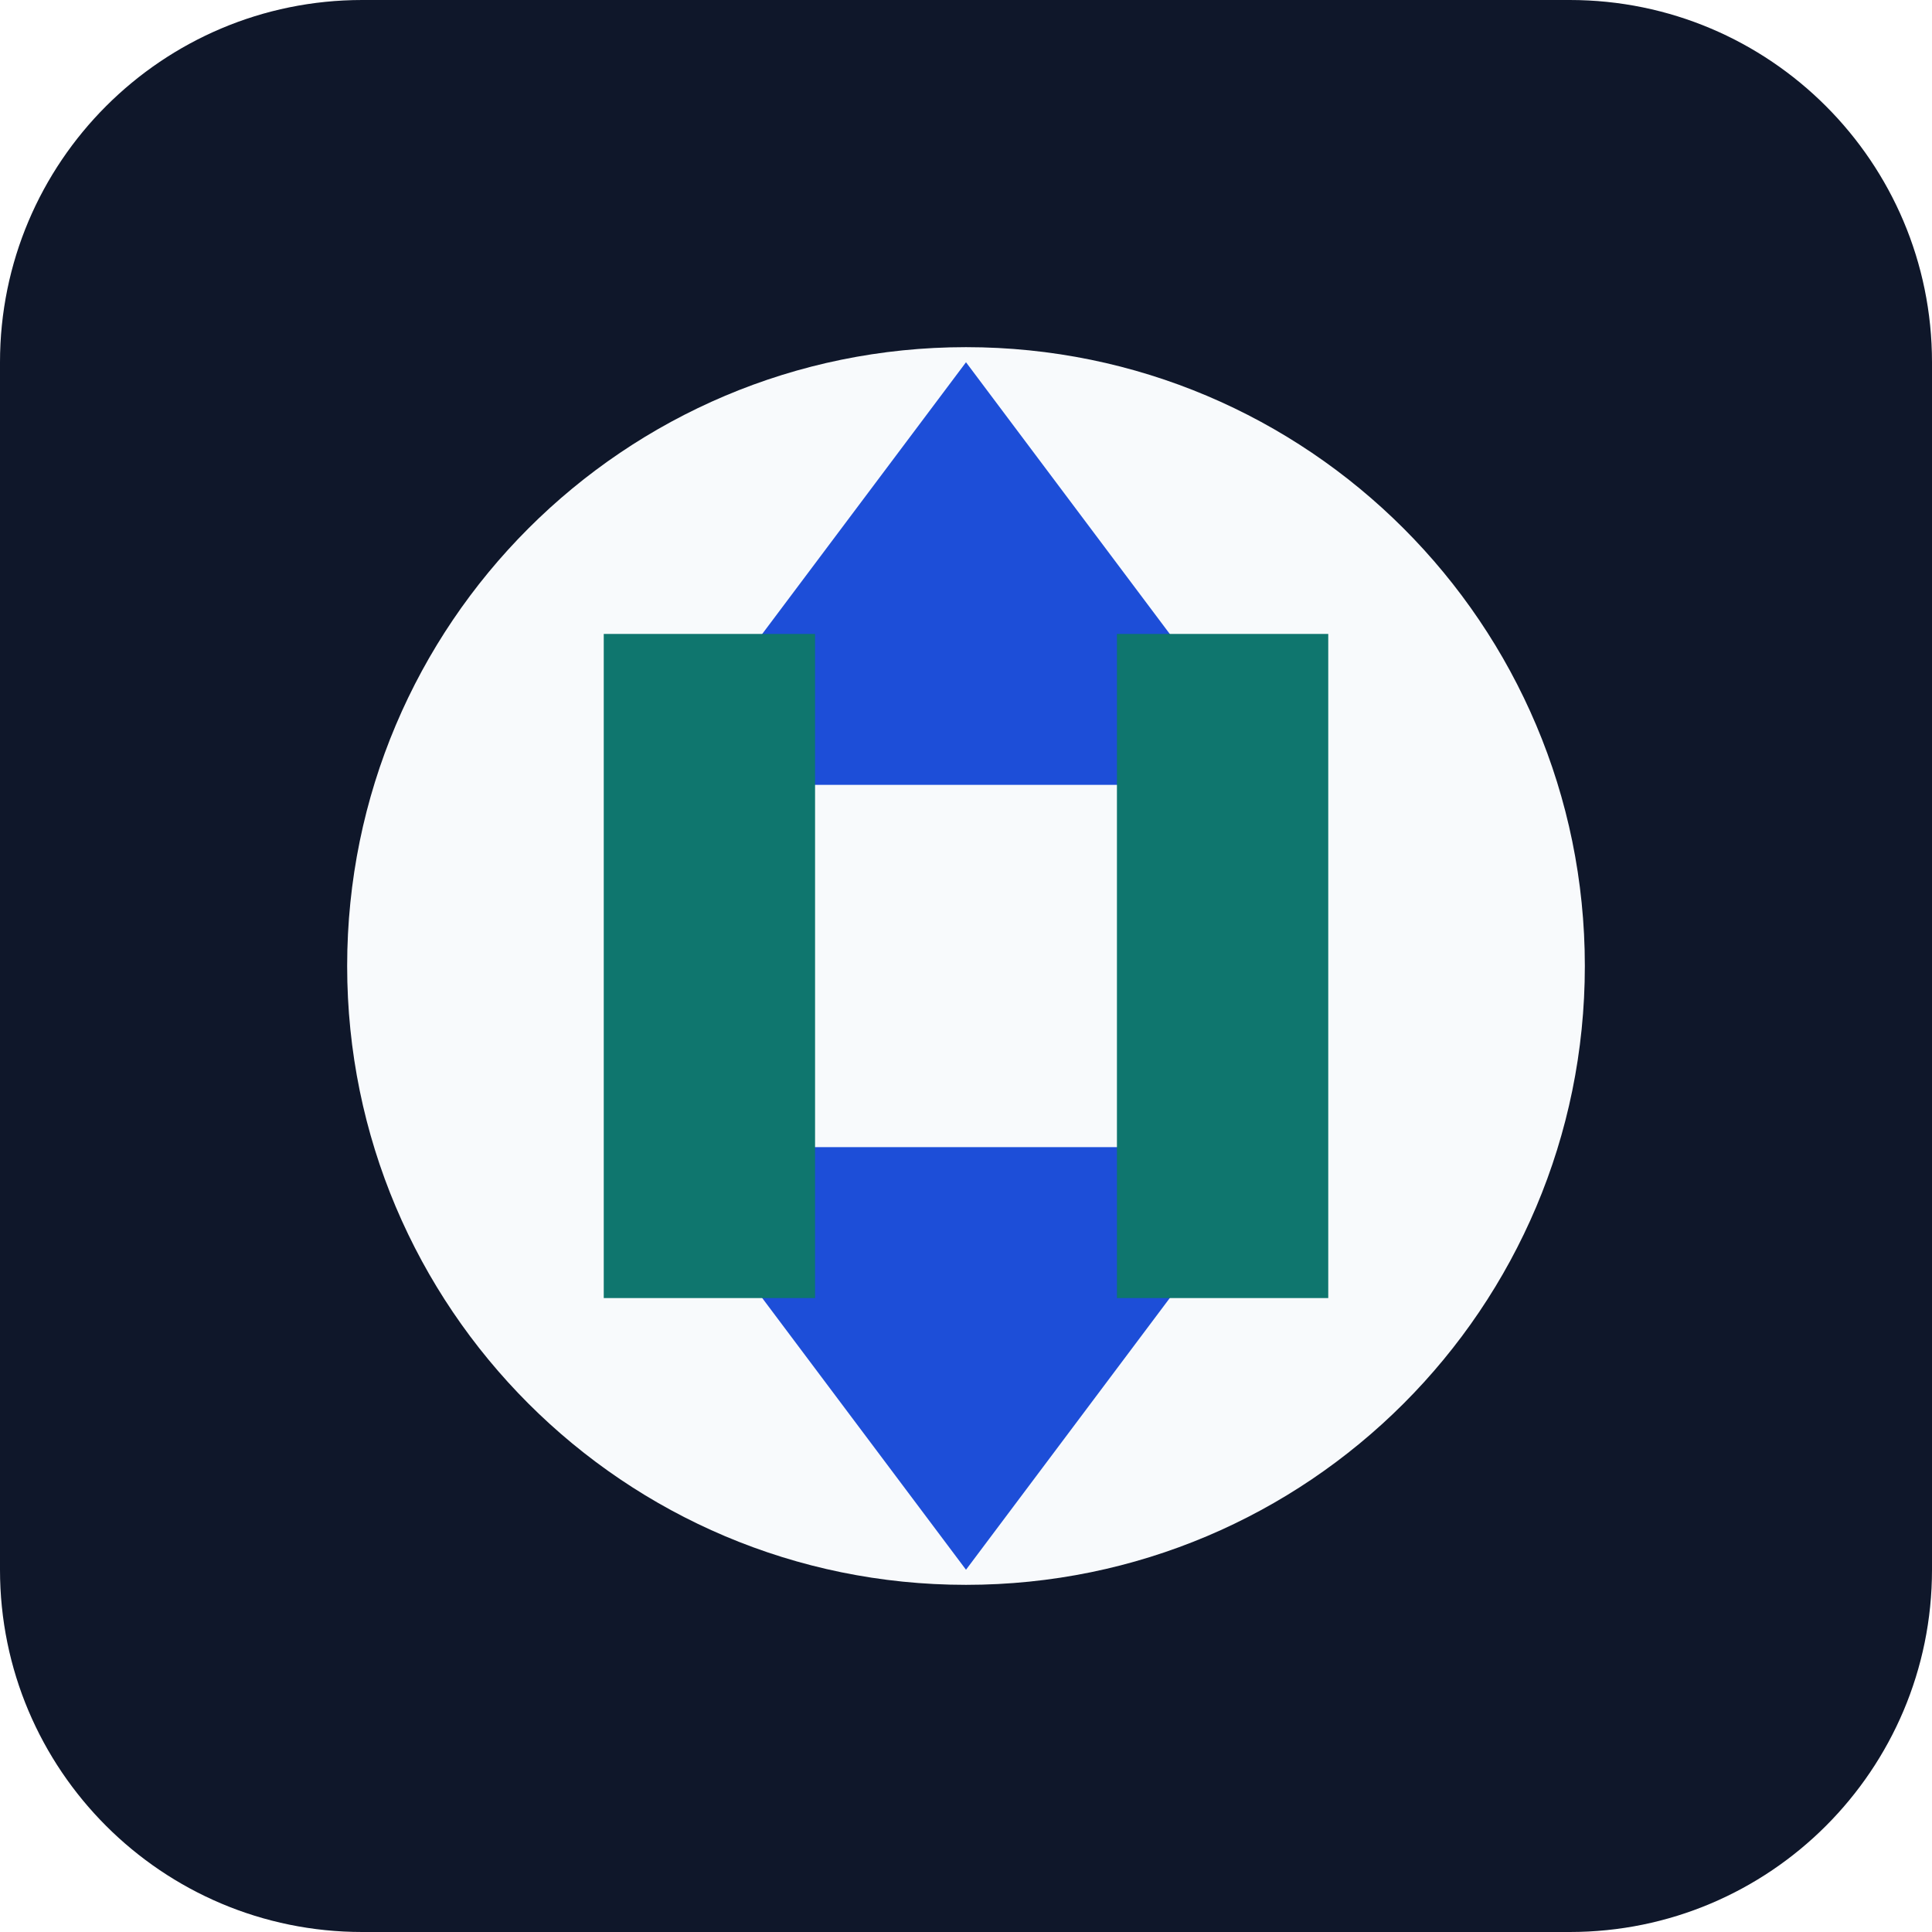
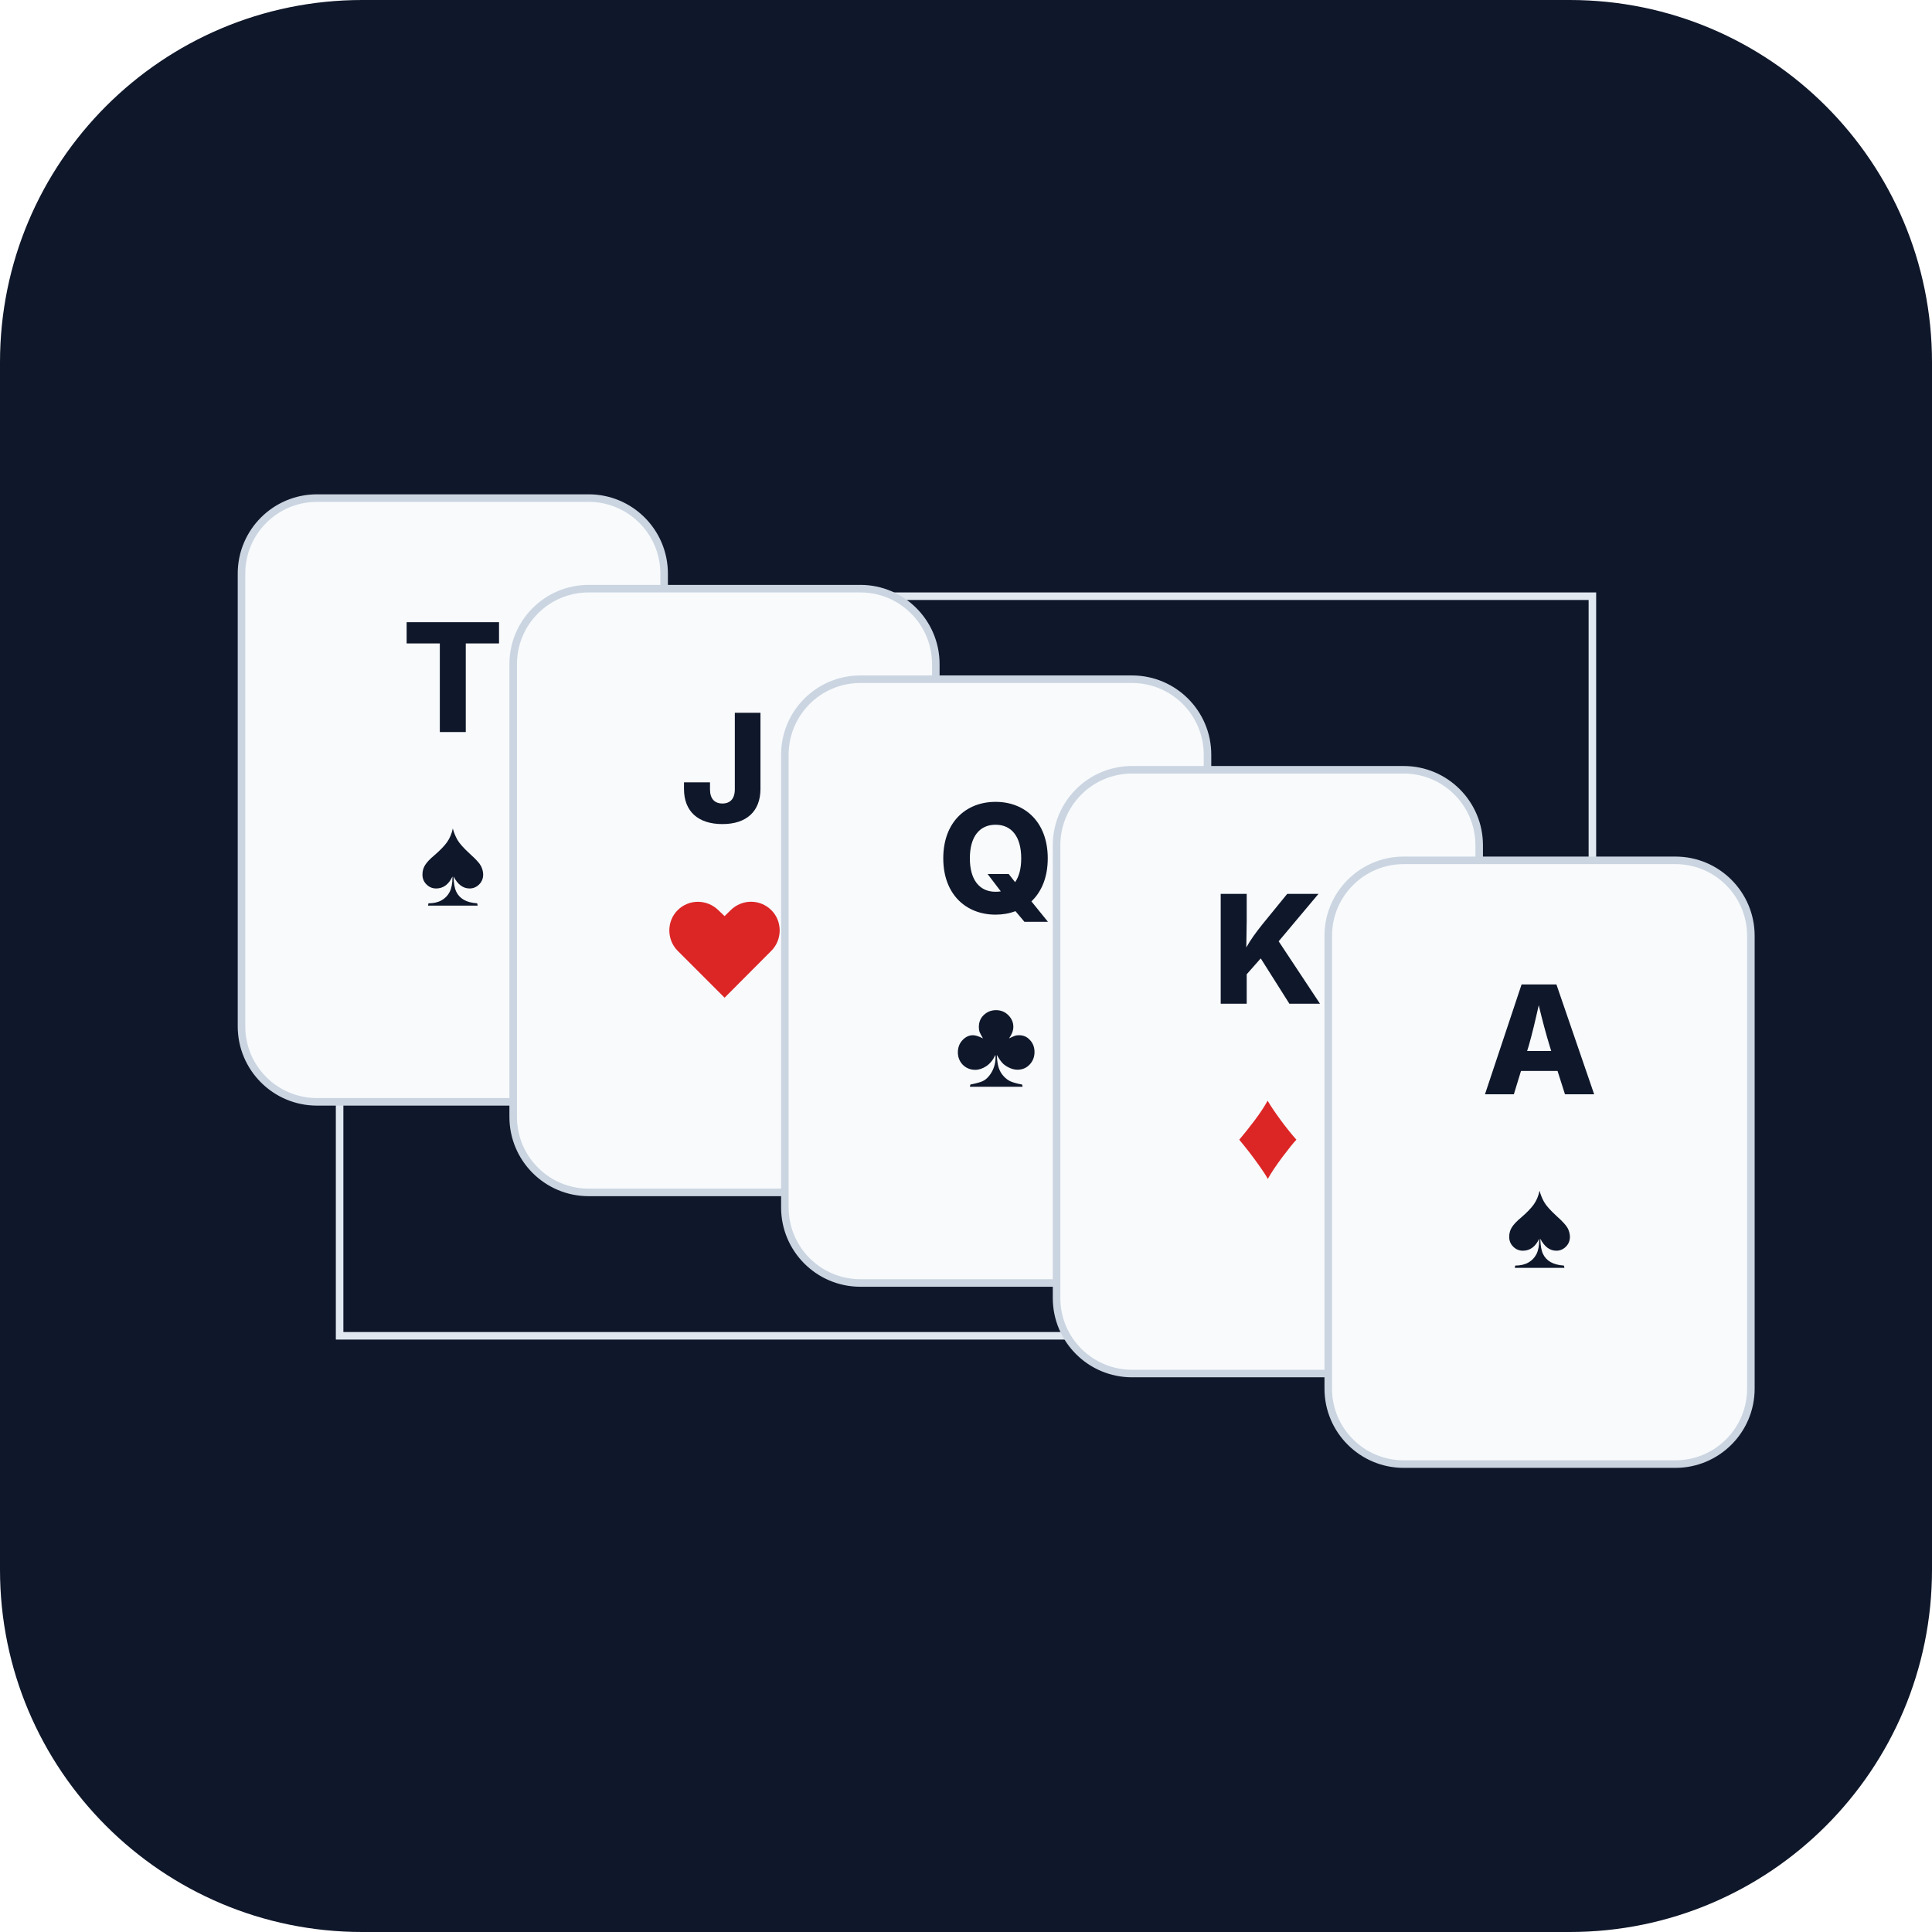
- <svg xmlns="http://www.w3.org/2000/svg" viewBox="0 0 512 512" role="img" aria-label="TJQKA icon">
-   <rect width="512" height="512" rx="96" fill="#0f172a" />
-   <circle cx="256" cy="256" r="164" fill="#f8fafc" />
-   <path d="M256 96 172 208h168L256 96Zm0 320 84-112H172l84 112Z" fill="#1d4ed8" />
-   <path d="M160 168h56v176h-56zM296 168h56v176h-56z" fill="#0f766e" />
+ <svg xmlns="http://www.w3.org/2000/svg" viewBox="0 0 512 512" role="img" aria-label="Horizontal stacked poker cards logo">
+   <rect width="512" height="512" rx="96" fill="#0F172A" />
+   <rect x="90" y="158" width="332" height="196" rx="0" fill="none" stroke="#E2E8F0" stroke-width="2" />
+   <g transform="translate(64 132)">
+     <g transform="translate(0 0)">
+       <rect x="0" y="0" width="112" height="160" rx="20" fill="#F8FAFC" stroke="#CBD5E1" stroke-width="2" />
+       <text x="56" y="62" text-anchor="middle" font-family="Inter, Arial, sans-serif" font-size="40" font-weight="800" fill="#0F172A">T</text>
+       <text x="56" y="108" text-anchor="middle" font-family="Inter, Arial, sans-serif" font-size="34" font-weight="700" fill="#0F172A">♠</text>
+     </g>
+     <g transform="translate(72 24)">
+       <rect x="0" y="0" width="112" height="160" rx="20" fill="#F8FAFC" stroke="#CBD5E1" stroke-width="2" />
+       <text x="56" y="62" text-anchor="middle" font-family="Inter, Arial, sans-serif" font-size="40" font-weight="800" fill="#0F172A">J</text>
+       <text x="56" y="108" text-anchor="middle" font-family="Inter, Arial, sans-serif" font-size="34" font-weight="700" fill="#DC2626">♥</text>
+     </g>
+     <g transform="translate(144 48)">
+       <rect x="0" y="0" width="112" height="160" rx="20" fill="#F8FAFC" stroke="#CBD5E1" stroke-width="2" />
+       <text x="56" y="62" text-anchor="middle" font-family="Inter, Arial, sans-serif" font-size="40" font-weight="800" fill="#0F172A">Q</text>
+       <text x="56" y="108" text-anchor="middle" font-family="Inter, Arial, sans-serif" font-size="34" font-weight="700" fill="#0F172A">♣</text>
+     </g>
+     <g transform="translate(216 72)">
+       <rect x="0" y="0" width="112" height="160" rx="20" fill="#F8FAFC" stroke="#CBD5E1" stroke-width="2" />
+       <text x="56" y="62" text-anchor="middle" font-family="Inter, Arial, sans-serif" font-size="40" font-weight="800" fill="#0F172A">K</text>
+       <text x="56" y="108" text-anchor="middle" font-family="Inter, Arial, sans-serif" font-size="34" font-weight="700" fill="#DC2626">♦</text>
+     </g>
+     <g transform="translate(288 96)">
+       <rect x="0" y="0" width="112" height="160" rx="20" fill="#F8FAFC" stroke="#CBD5E1" stroke-width="2" />
+       <text x="56" y="62" text-anchor="middle" font-family="Inter, Arial, sans-serif" font-size="40" font-weight="800" fill="#0F172A">A</text>
+       <text x="56" y="108" text-anchor="middle" font-family="Inter, Arial, sans-serif" font-size="34" font-weight="700" fill="#0F172A">♠</text>
+     </g>
+   </g>
</svg>
